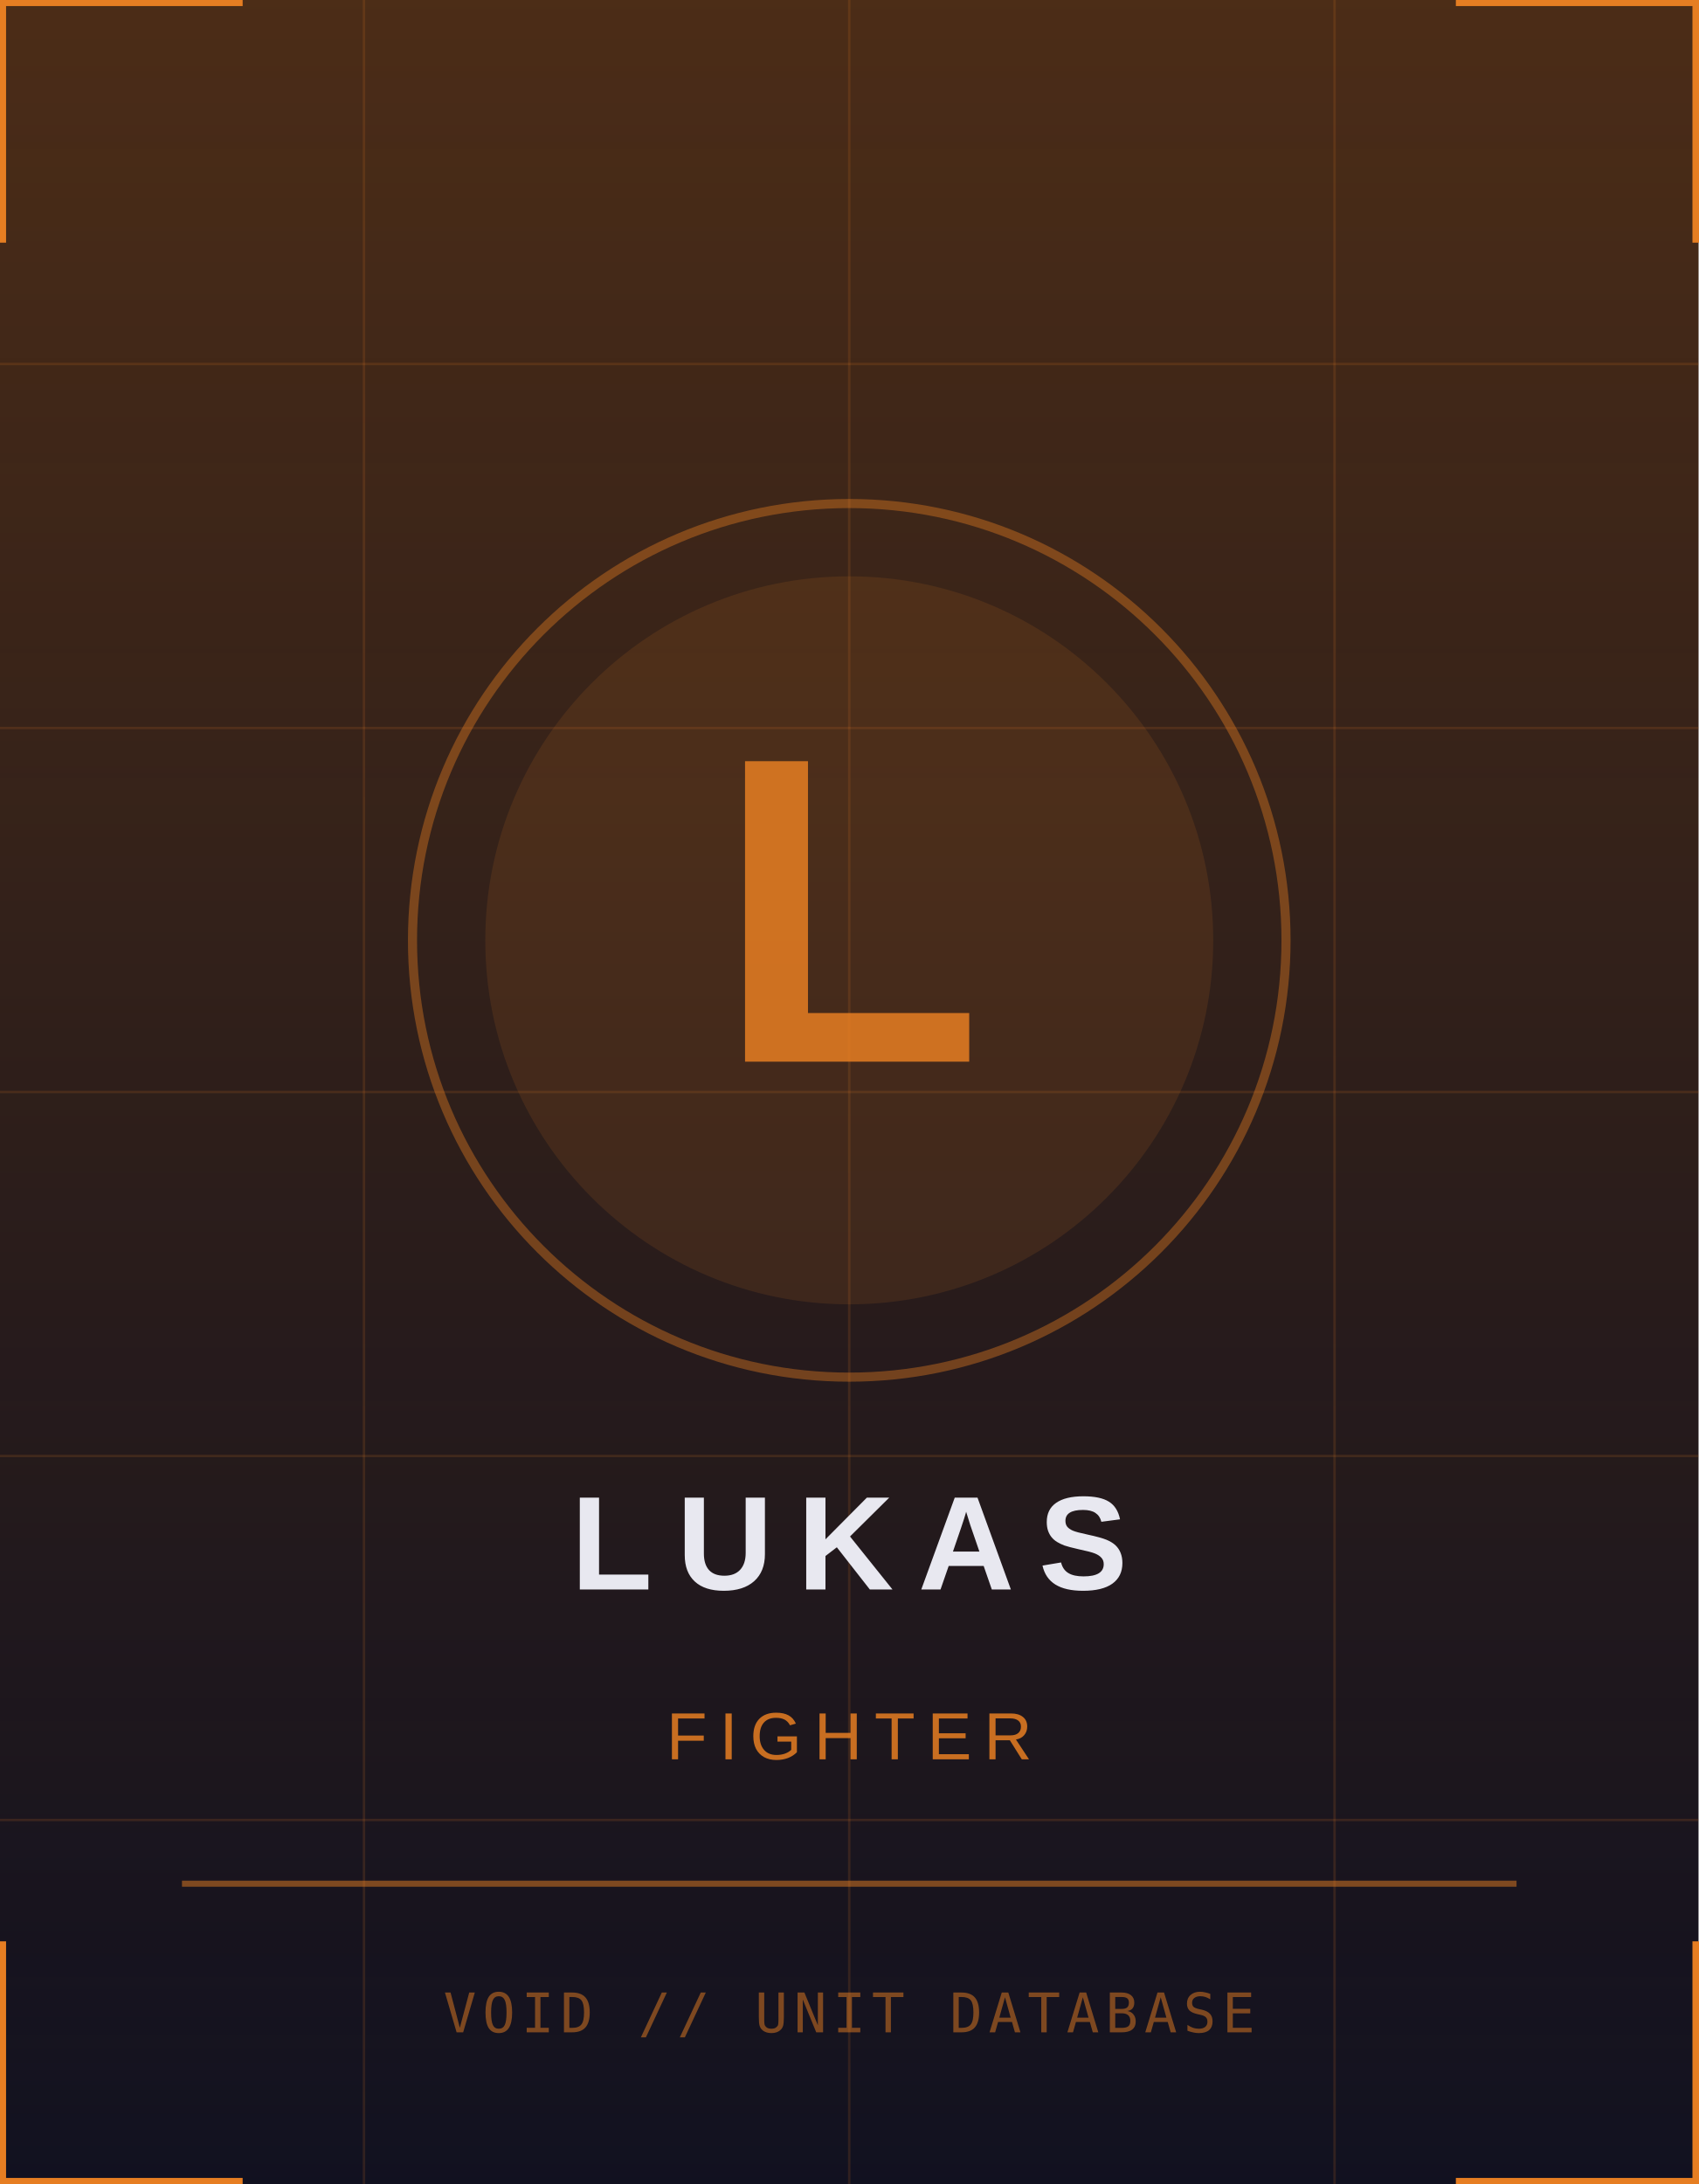
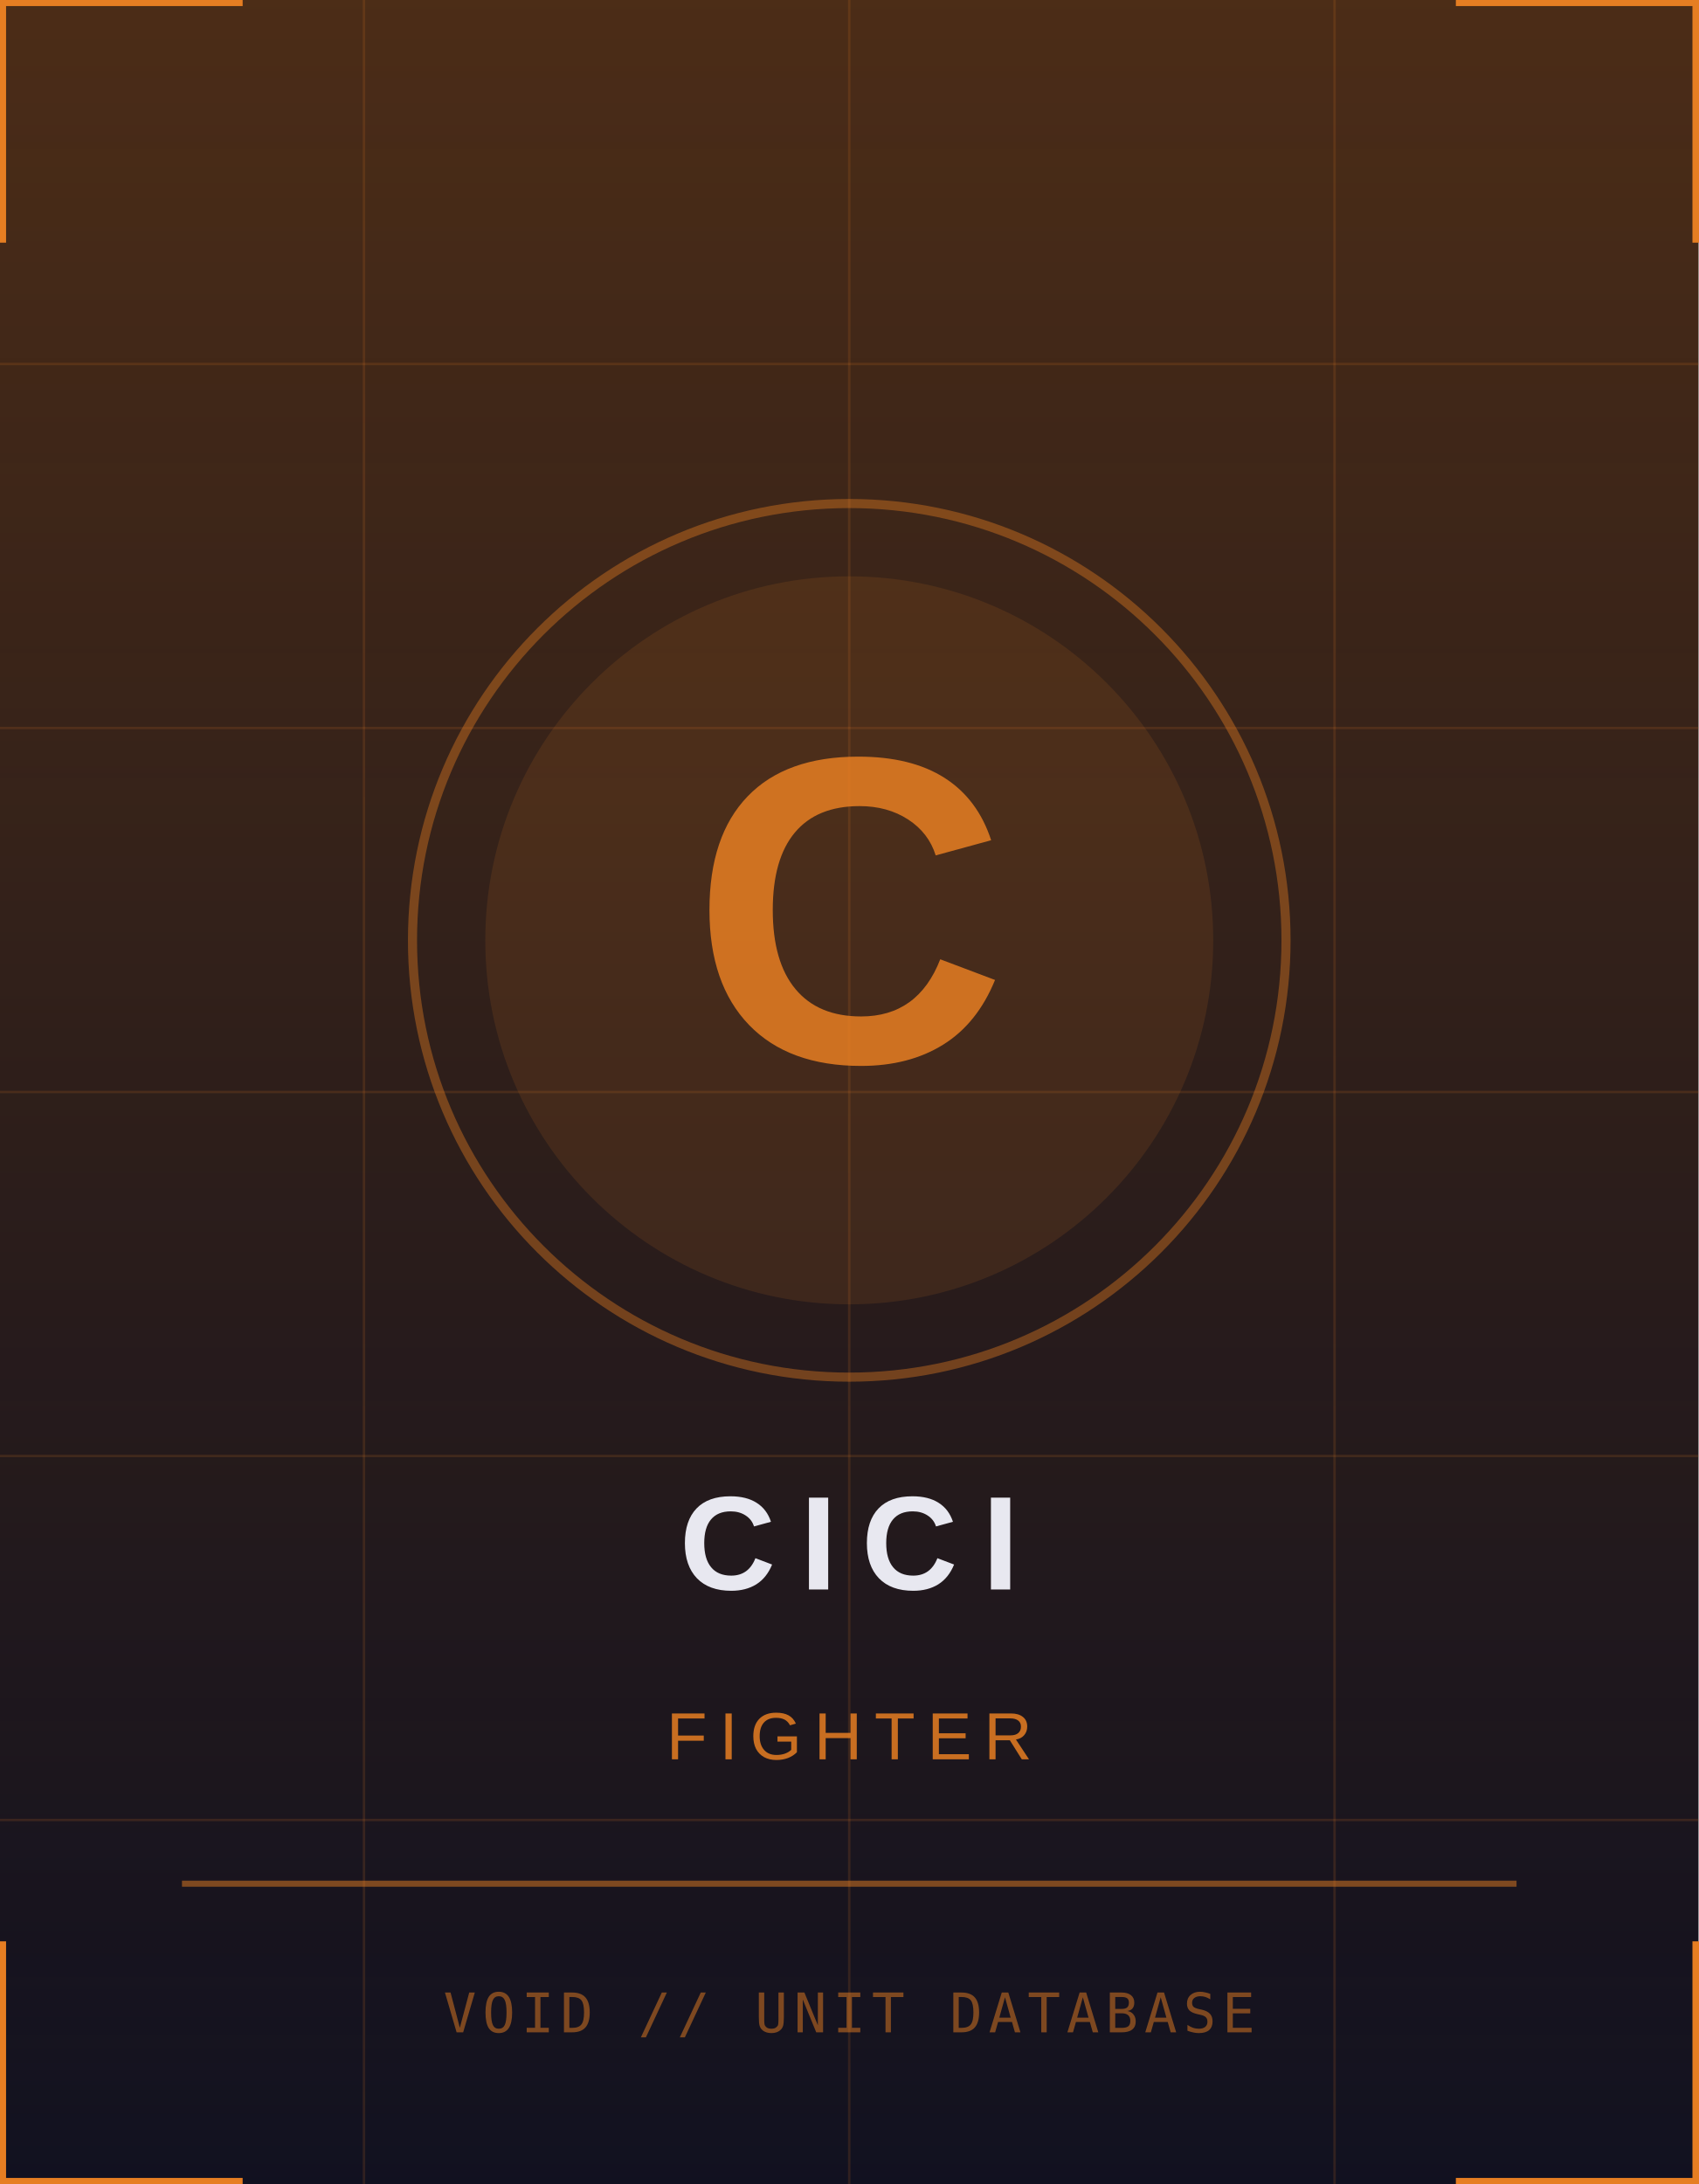
<svg xmlns="http://www.w3.org/2000/svg" width="280" height="360" viewBox="0 0 280 360">
  <defs>
    <linearGradient id="bg" x1="0" y1="0" x2="0" y2="1">
      <stop offset="0%" stop-color="#0a0a12" />
      <stop offset="100%" stop-color="#111120" />
    </linearGradient>
    <linearGradient id="glow" x1="0" y1="0" x2="0" y2="1">
      <stop offset="0%" stop-color="#e67e22" stop-opacity="0.3" />
      <stop offset="100%" stop-color="#e67e22" stop-opacity="0" />
    </linearGradient>
  </defs>
  <rect width="280" height="360" fill="url(#bg)" />
  <line x1="0" y1="60" x2="280" y2="60" stroke="#e67e22" stroke-width="0.4" stroke-opacity="0.15" />
  <line x1="0" y1="120" x2="280" y2="120" stroke="#e67e22" stroke-width="0.4" stroke-opacity="0.15" />
  <line x1="0" y1="180" x2="280" y2="180" stroke="#e67e22" stroke-width="0.4" stroke-opacity="0.15" />
  <line x1="0" y1="240" x2="280" y2="240" stroke="#e67e22" stroke-width="0.4" stroke-opacity="0.15" />
  <line x1="0" y1="300" x2="280" y2="300" stroke="#e67e22" stroke-width="0.4" stroke-opacity="0.15" />
  <line x1="60" y1="0" x2="60" y2="360" stroke="#e67e22" stroke-width="0.4" stroke-opacity="0.15" />
  <line x1="140" y1="0" x2="140" y2="360" stroke="#e67e22" stroke-width="0.4" stroke-opacity="0.15" />
  <line x1="220" y1="0" x2="220" y2="360" stroke="#e67e22" stroke-width="0.4" stroke-opacity="0.15" />
  <rect width="280" height="360" fill="url(#glow)" />
  <line x1="0" y1="0" x2="40" y2="0" stroke="#e67e22" stroke-width="2" />
  <line x1="0" y1="0" x2="0" y2="40" stroke="#e67e22" stroke-width="2" />
  <line x1="280" y1="0" x2="240" y2="0" stroke="#e67e22" stroke-width="2" />
  <line x1="280" y1="0" x2="280" y2="40" stroke="#e67e22" stroke-width="2" />
  <line x1="0" y1="360" x2="40" y2="360" stroke="#e67e22" stroke-width="2" />
  <line x1="0" y1="360" x2="0" y2="320" stroke="#e67e22" stroke-width="2" />
  <line x1="280" y1="360" x2="240" y2="360" stroke="#e67e22" stroke-width="2" />
  <line x1="280" y1="360" x2="280" y2="320" stroke="#e67e22" stroke-width="2" />
  <circle cx="140" cy="155" r="72" fill="none" stroke="#e67e22" stroke-width="1.5" stroke-opacity="0.4" />
  <circle cx="140" cy="155" r="60" fill="#e67e22" fill-opacity="0.12" />
-   <text x="140" y="175" font-family="'Arial Black', Arial, sans-serif" font-size="72" font-weight="900" fill="#e67e22" text-anchor="middle" fill-opacity="0.85">L</text>
-   <text x="140" y="262" font-family="'Arial Black', Arial, sans-serif" font-size="22" font-weight="900" fill="#e8e8f0" text-anchor="middle" letter-spacing="4">LUKAS</text>
+   <text x="140" y="175" font-family="'Arial Black', Arial, sans-serif" font-size="72" font-weight="900" fill="#e67e22" text-anchor="middle" fill-opacity="0.85">C</text>
+   <text x="140" y="262" font-family="'Arial Black', Arial, sans-serif" font-size="22" font-weight="900" fill="#e8e8f0" text-anchor="middle" letter-spacing="4">CICI</text>
  <text x="140" y="290" font-family="Arial, sans-serif" font-size="11" fill="#e67e22" text-anchor="middle" letter-spacing="2" fill-opacity="0.85">FIGHTER</text>
  <rect x="30" y="310" width="220" height="1" fill="#e67e22" fill-opacity="0.5" />
  <text x="140" y="335" font-family="monospace" font-size="9" fill="#e67e22" text-anchor="middle" fill-opacity="0.5" letter-spacing="1">VOID // UNIT DATABASE</text>
</svg>
